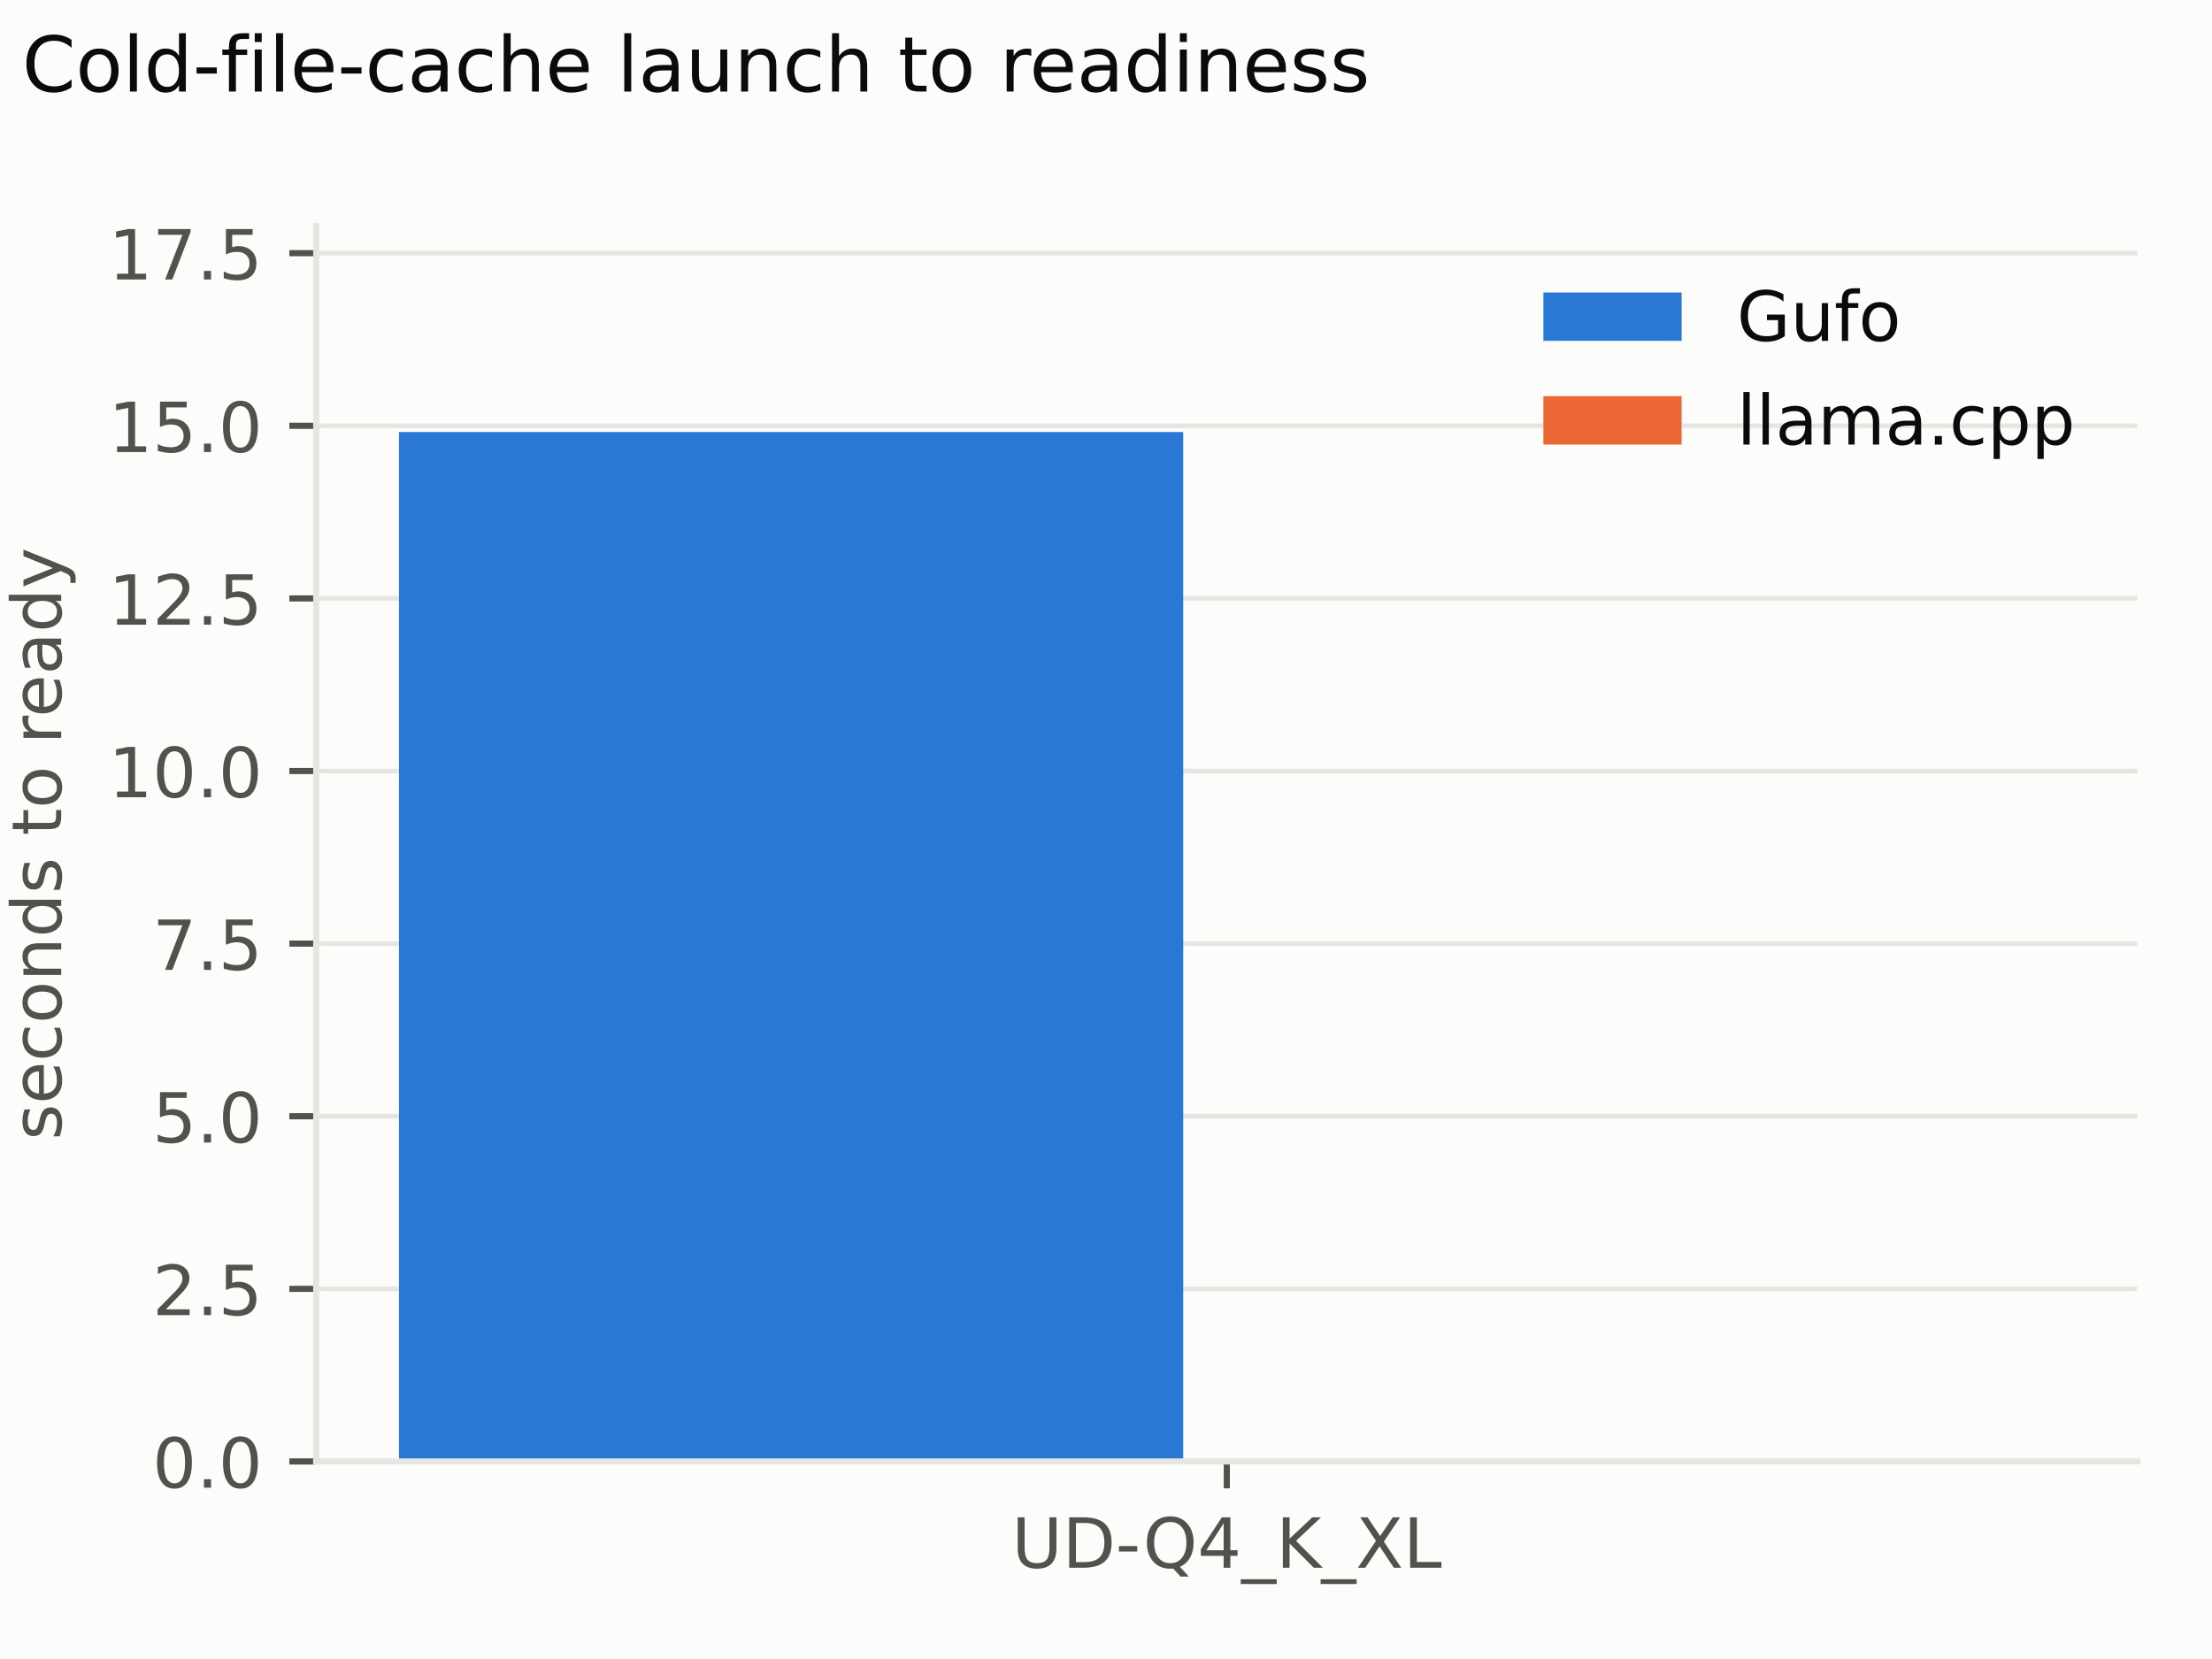
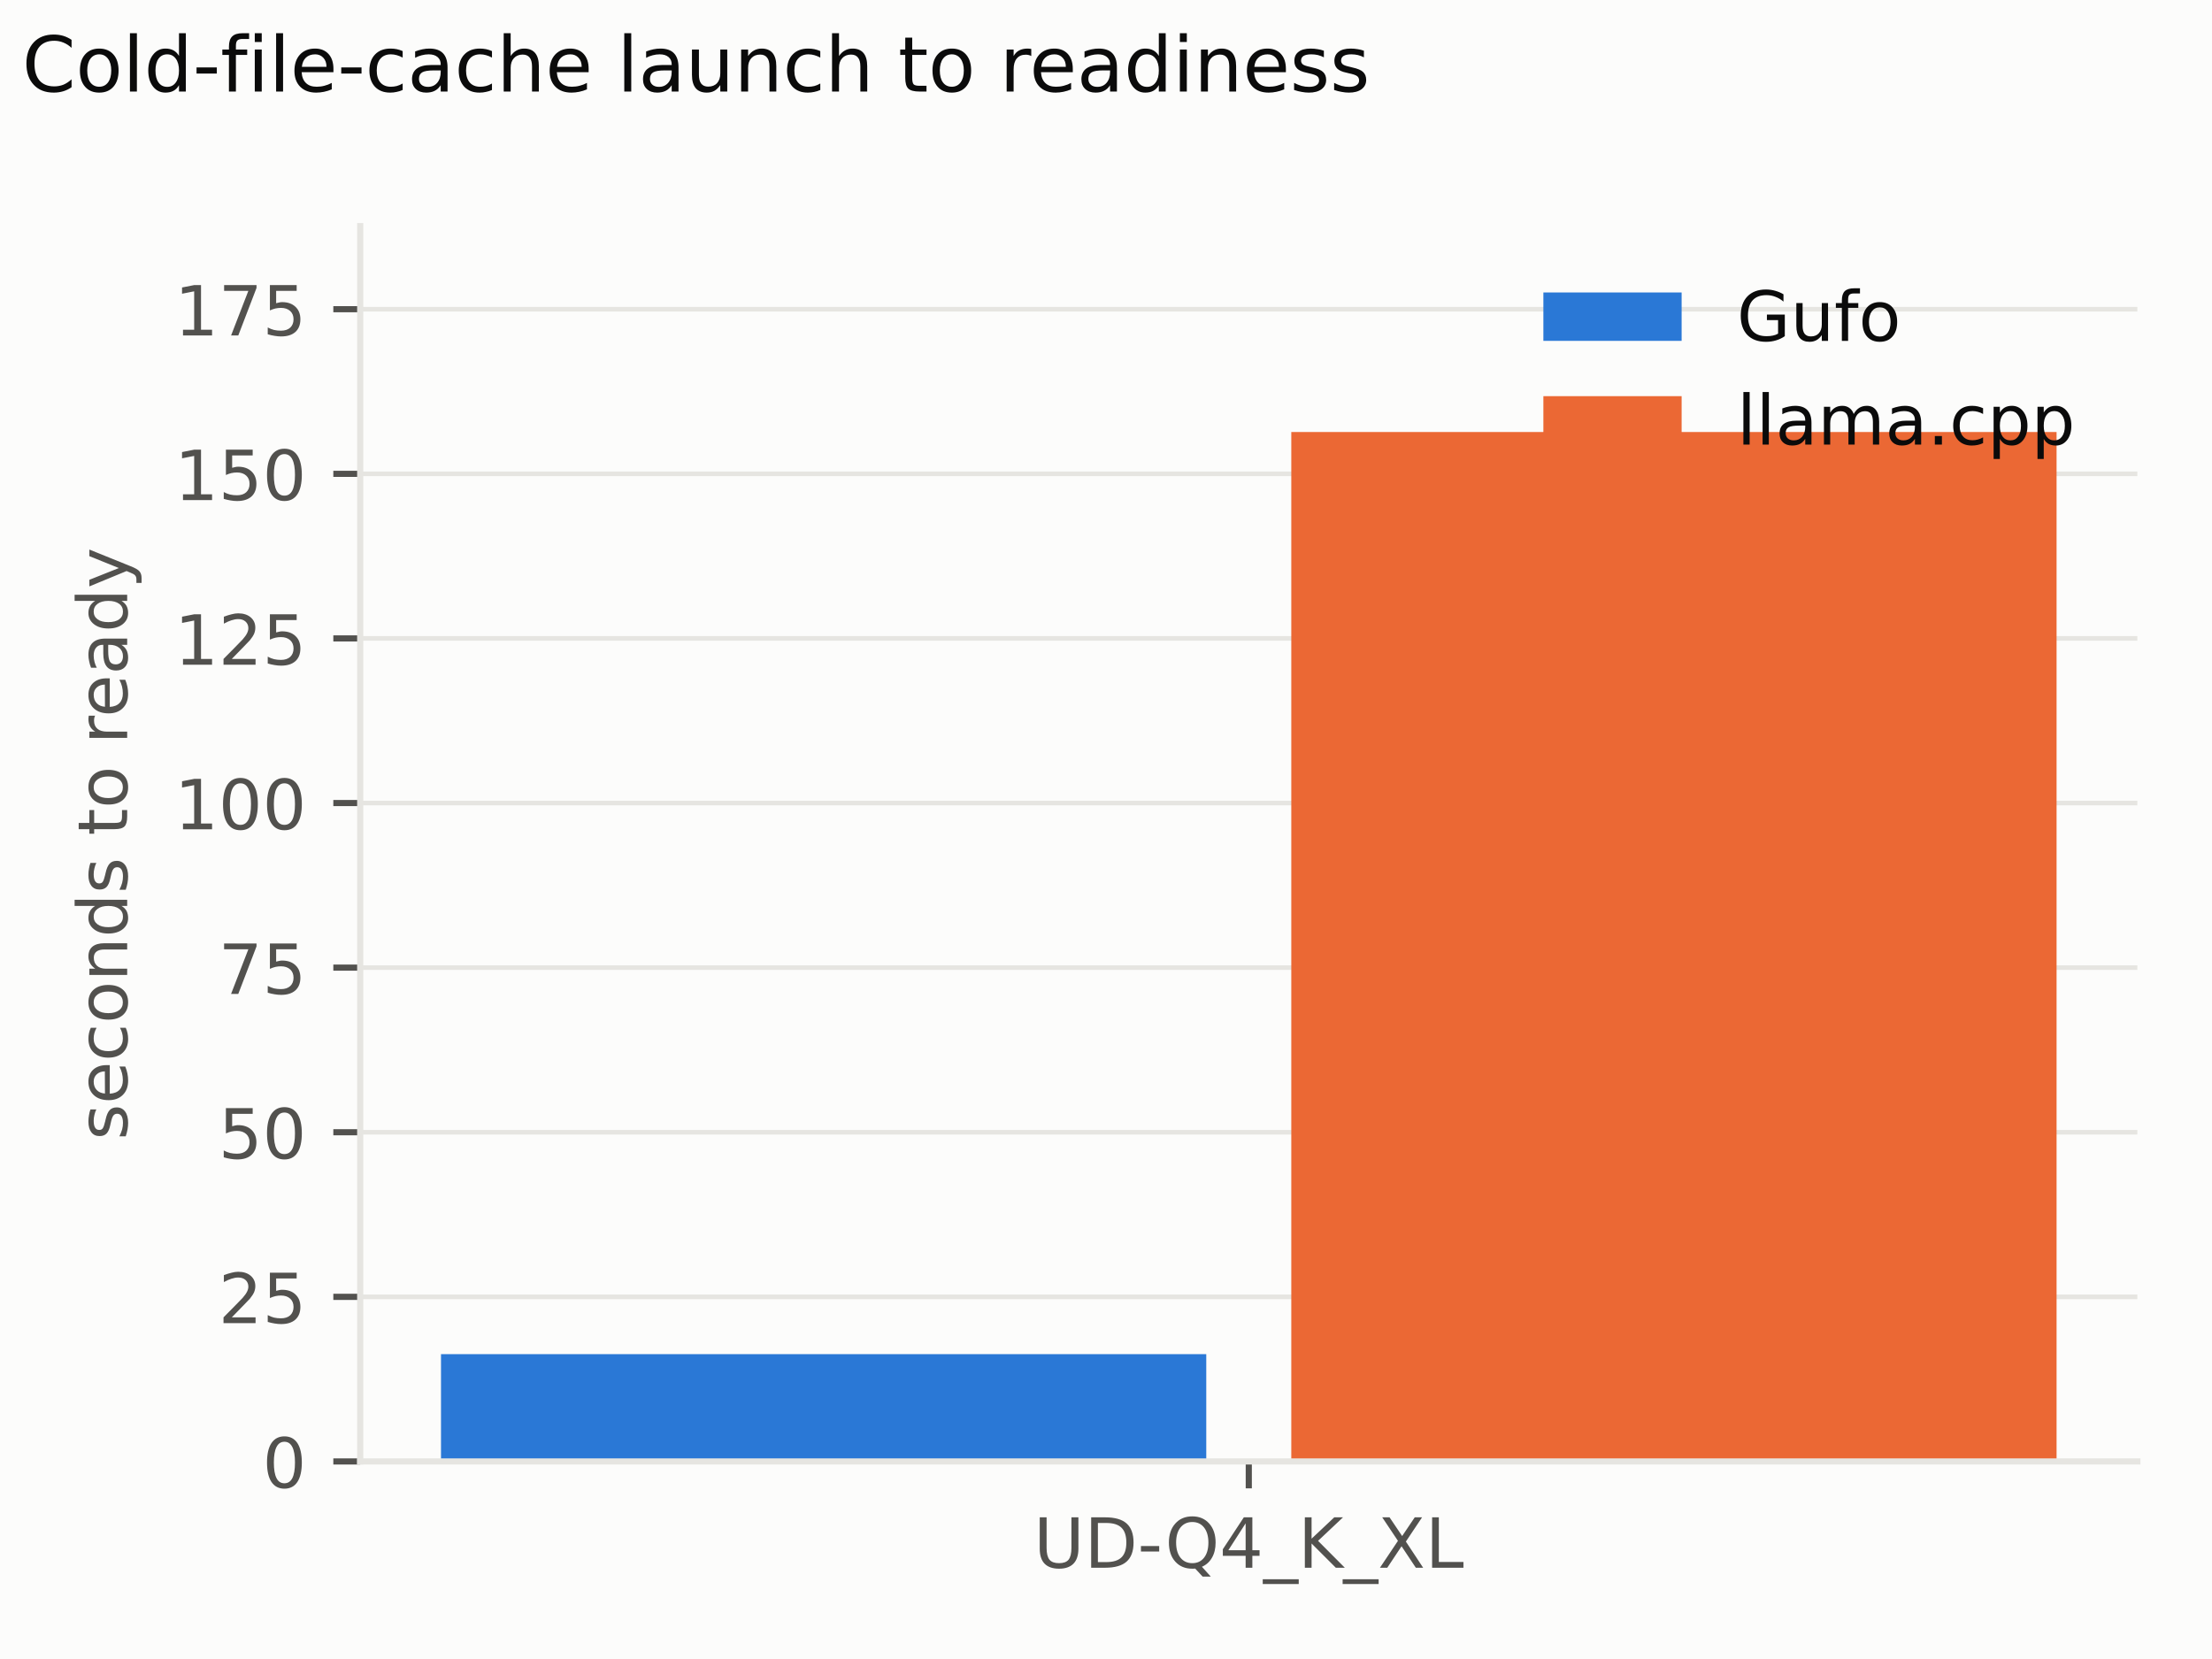
<svg xmlns="http://www.w3.org/2000/svg" xmlns:xlink="http://www.w3.org/1999/xlink" width="288pt" height="216pt" viewBox="0 0 288 216" version="1.1">
  <defs>
    <style type="text/css">*{stroke-linejoin: round; stroke-linecap: butt}</style>
  </defs>
  <g id="figure_1">
    <g id="patch_1">
      <path d="M 0 216  L 288 216  L 288 0  L 0 0  z " style="fill: #fcfcfb" />
    </g>
    <g id="axes_1">
      <g id="patch_2">
-         <path d="M 41.173 190.28  L 278.28 190.28  L 278.28 29.441  L 41.173 29.441  z " style="fill: #fcfcfb" />
+         <path d="M 46.899 190.28  L 278.28 190.28  L 278.28 29.441  L 46.899 29.441  z " style="fill: #fcfcfb" />
      </g>
      <g id="matplotlib.axis_1">
        <g id="xtick_1">
          <g id="line2d_1">
            <defs>
              <path id="m1ebf051f68" d="M 0 0  L 0 3.5  " style="stroke: #52514e; stroke-width: 0.8" />
            </defs>
            <g>
-               <use xlink:href="#m1ebf051f68" x="159.727" y="190.28" style="fill: #52514e; stroke: #52514e; stroke-width: 0.8" />
+               <use xlink:href="#m1ebf051f68" x="162.59" y="190.28" style="fill: #52514e; stroke: #52514e; stroke-width: 0.8" />
            </g>
          </g>
          <g id="text_1">
-             <text style="font-size: 9px; font-family: 'DejaVu Sans', 'Bitstream Vera Sans', 'Computer Modern Sans Serif', 'Lucida Grande', 'Verdana', 'Geneva', 'Lucid', 'Arial', 'Helvetica', 'Avant Garde', sans-serif; text-anchor: middle; fill: #52514e" x="159.727" y="204.118" transform="rotate(-0 159.7266 204.1179)">UD-Q4_K_XL</text>
+             <text style="font-size: 9px; font-family: 'DejaVu Sans', 'Bitstream Vera Sans', 'Computer Modern Sans Serif', 'Lucida Grande', 'Verdana', 'Geneva', 'Lucid', 'Arial', 'Helvetica', 'Avant Garde', sans-serif; text-anchor: middle; fill: #52514e" x="162.59" y="204.118" transform="rotate(-0 162.5897 204.1179)">UD-Q4_K_XL</text>
          </g>
        </g>
      </g>
      <g id="matplotlib.axis_2">
        <g id="ytick_1">
          <g id="line2d_2">
-             <path d="M 41.173 190.28  L 278.28 190.28  " clip-path="url(#p4ab2aaa98e)" style="fill: none; stroke: #e6e5e1; stroke-width: 0.6; stroke-linecap: square" />
+             <path d="M 46.899 190.28  L 278.28 190.28  " clip-path="url(#pfc1a2f0250)" style="fill: none; stroke: #e6e5e1; stroke-width: 0.6; stroke-linecap: square" />
          </g>
          <g id="line2d_3">
            <defs>
              <path id="m680e5b1e24" d="M 0 0  L -3.5 0  " style="stroke: #52514e; stroke-width: 0.8" />
            </defs>
            <g>
-               <use xlink:href="#m680e5b1e24" x="41.173" y="190.28" style="fill: #52514e; stroke: #52514e; stroke-width: 0.8" />
+               <use xlink:href="#m680e5b1e24" x="46.899" y="190.28" style="fill: #52514e; stroke: #52514e; stroke-width: 0.8" />
            </g>
          </g>
          <g id="text_2">
-             <text style="font-size: 9px; font-family: 'DejaVu Sans', 'Bitstream Vera Sans', 'Computer Modern Sans Serif', 'Lucida Grande', 'Verdana', 'Geneva', 'Lucid', 'Arial', 'Helvetica', 'Avant Garde', sans-serif; text-anchor: end; fill: #52514e" x="34.173" y="193.699" transform="rotate(-0 34.1732 193.6989)">0.0</text>
+             <text style="font-size: 9px; font-family: 'DejaVu Sans', 'Bitstream Vera Sans', 'Computer Modern Sans Serif', 'Lucida Grande', 'Verdana', 'Geneva', 'Lucid', 'Arial', 'Helvetica', 'Avant Garde', sans-serif; text-anchor: end; fill: #52514e" x="39.899" y="193.699" transform="rotate(-0 39.89945 193.6989)">0</text>
          </g>
        </g>
        <g id="ytick_2">
          <g id="line2d_4">
-             <path d="M 41.173 167.806  L 278.28 167.806  " clip-path="url(#p4ab2aaa98e)" style="fill: none; stroke: #e6e5e1; stroke-width: 0.6; stroke-linecap: square" />
+             <path d="M 46.899 168.848  L 278.28 168.848  " clip-path="url(#pfc1a2f0250)" style="fill: none; stroke: #e6e5e1; stroke-width: 0.6; stroke-linecap: square" />
          </g>
          <g id="line2d_5">
            <g>
-               <use xlink:href="#m680e5b1e24" x="41.173" y="167.806" style="fill: #52514e; stroke: #52514e; stroke-width: 0.8" />
+               <use xlink:href="#m680e5b1e24" x="46.899" y="168.848" style="fill: #52514e; stroke: #52514e; stroke-width: 0.8" />
            </g>
          </g>
          <g id="text_3">
-             <text style="font-size: 9px; font-family: 'DejaVu Sans', 'Bitstream Vera Sans', 'Computer Modern Sans Serif', 'Lucida Grande', 'Verdana', 'Geneva', 'Lucid', 'Arial', 'Helvetica', 'Avant Garde', sans-serif; text-anchor: end; fill: #52514e" x="34.173" y="171.225" transform="rotate(-0 34.1732 171.2253)">2.5</text>
+             <text style="font-size: 9px; font-family: 'DejaVu Sans', 'Bitstream Vera Sans', 'Computer Modern Sans Serif', 'Lucida Grande', 'Verdana', 'Geneva', 'Lucid', 'Arial', 'Helvetica', 'Avant Garde', sans-serif; text-anchor: end; fill: #52514e" x="39.899" y="172.267" transform="rotate(-0 39.89945 172.2674)">25</text>
          </g>
        </g>
        <g id="ytick_3">
          <g id="line2d_6">
-             <path d="M 41.173 145.333  L 278.28 145.333  " clip-path="url(#p4ab2aaa98e)" style="fill: none; stroke: #e6e5e1; stroke-width: 0.6; stroke-linecap: square" />
+             <path d="M 46.899 147.417  L 278.28 147.417  " clip-path="url(#pfc1a2f0250)" style="fill: none; stroke: #e6e5e1; stroke-width: 0.6; stroke-linecap: square" />
          </g>
          <g id="line2d_7">
            <g>
-               <use xlink:href="#m680e5b1e24" x="41.173" y="145.333" style="fill: #52514e; stroke: #52514e; stroke-width: 0.8" />
+               <use xlink:href="#m680e5b1e24" x="46.899" y="147.417" style="fill: #52514e; stroke: #52514e; stroke-width: 0.8" />
            </g>
          </g>
          <g id="text_4">
-             <text style="font-size: 9px; font-family: 'DejaVu Sans', 'Bitstream Vera Sans', 'Computer Modern Sans Serif', 'Lucida Grande', 'Verdana', 'Geneva', 'Lucid', 'Arial', 'Helvetica', 'Avant Garde', sans-serif; text-anchor: end; fill: #52514e" x="34.173" y="148.752" transform="rotate(-0 34.1732 148.7517)">5.0</text>
+             <text style="font-size: 9px; font-family: 'DejaVu Sans', 'Bitstream Vera Sans', 'Computer Modern Sans Serif', 'Lucida Grande', 'Verdana', 'Geneva', 'Lucid', 'Arial', 'Helvetica', 'Avant Garde', sans-serif; text-anchor: end; fill: #52514e" x="39.899" y="150.836" transform="rotate(-0 39.89945 150.8359)">50</text>
          </g>
        </g>
        <g id="ytick_4">
          <g id="line2d_8">
-             <path d="M 41.173 122.859  L 278.28 122.859  " clip-path="url(#p4ab2aaa98e)" style="fill: none; stroke: #e6e5e1; stroke-width: 0.6; stroke-linecap: square" />
+             <path d="M 46.899 125.985  L 278.28 125.985  " clip-path="url(#pfc1a2f0250)" style="fill: none; stroke: #e6e5e1; stroke-width: 0.6; stroke-linecap: square" />
          </g>
          <g id="line2d_9">
            <g>
-               <use xlink:href="#m680e5b1e24" x="41.173" y="122.859" style="fill: #52514e; stroke: #52514e; stroke-width: 0.8" />
+               <use xlink:href="#m680e5b1e24" x="46.899" y="125.985" style="fill: #52514e; stroke: #52514e; stroke-width: 0.8" />
            </g>
          </g>
          <g id="text_5">
-             <text style="font-size: 9px; font-family: 'DejaVu Sans', 'Bitstream Vera Sans', 'Computer Modern Sans Serif', 'Lucida Grande', 'Verdana', 'Geneva', 'Lucid', 'Arial', 'Helvetica', 'Avant Garde', sans-serif; text-anchor: end; fill: #52514e" x="34.173" y="126.278" transform="rotate(-0 34.1732 126.2781)">7.5</text>
+             <text style="font-size: 9px; font-family: 'DejaVu Sans', 'Bitstream Vera Sans', 'Computer Modern Sans Serif', 'Lucida Grande', 'Verdana', 'Geneva', 'Lucid', 'Arial', 'Helvetica', 'Avant Garde', sans-serif; text-anchor: end; fill: #52514e" x="39.899" y="129.404" transform="rotate(-0 39.89945 129.4044)">75</text>
          </g>
        </g>
        <g id="ytick_5">
          <g id="line2d_10">
-             <path d="M 41.173 100.386  L 278.28 100.386  " clip-path="url(#p4ab2aaa98e)" style="fill: none; stroke: #e6e5e1; stroke-width: 0.6; stroke-linecap: square" />
+             <path d="M 46.899 104.554  L 278.28 104.554  " clip-path="url(#pfc1a2f0250)" style="fill: none; stroke: #e6e5e1; stroke-width: 0.6; stroke-linecap: square" />
          </g>
          <g id="line2d_11">
            <g>
-               <use xlink:href="#m680e5b1e24" x="41.173" y="100.386" style="fill: #52514e; stroke: #52514e; stroke-width: 0.8" />
+               <use xlink:href="#m680e5b1e24" x="46.899" y="104.554" style="fill: #52514e; stroke: #52514e; stroke-width: 0.8" />
            </g>
          </g>
          <g id="text_6">
-             <text style="font-size: 9px; font-family: 'DejaVu Sans', 'Bitstream Vera Sans', 'Computer Modern Sans Serif', 'Lucida Grande', 'Verdana', 'Geneva', 'Lucid', 'Arial', 'Helvetica', 'Avant Garde', sans-serif; text-anchor: end; fill: #52514e" x="34.173" y="103.804" transform="rotate(-0 34.1732 103.8045)">10.0</text>
+             <text style="font-size: 9px; font-family: 'DejaVu Sans', 'Bitstream Vera Sans', 'Computer Modern Sans Serif', 'Lucida Grande', 'Verdana', 'Geneva', 'Lucid', 'Arial', 'Helvetica', 'Avant Garde', sans-serif; text-anchor: end; fill: #52514e" x="39.899" y="107.973" transform="rotate(-0 39.89945 107.9729)">100</text>
          </g>
        </g>
        <g id="ytick_6">
          <g id="line2d_12">
-             <path d="M 41.173 77.912  L 278.28 77.912  " clip-path="url(#p4ab2aaa98e)" style="fill: none; stroke: #e6e5e1; stroke-width: 0.6; stroke-linecap: square" />
+             <path d="M 46.899 83.122  L 278.28 83.122  " clip-path="url(#pfc1a2f0250)" style="fill: none; stroke: #e6e5e1; stroke-width: 0.6; stroke-linecap: square" />
          </g>
          <g id="line2d_13">
            <g>
-               <use xlink:href="#m680e5b1e24" x="41.173" y="77.912" style="fill: #52514e; stroke: #52514e; stroke-width: 0.8" />
+               <use xlink:href="#m680e5b1e24" x="46.899" y="83.122" style="fill: #52514e; stroke: #52514e; stroke-width: 0.8" />
            </g>
          </g>
          <g id="text_7">
-             <text style="font-size: 9px; font-family: 'DejaVu Sans', 'Bitstream Vera Sans', 'Computer Modern Sans Serif', 'Lucida Grande', 'Verdana', 'Geneva', 'Lucid', 'Arial', 'Helvetica', 'Avant Garde', sans-serif; text-anchor: end; fill: #52514e" x="34.173" y="81.331" transform="rotate(-0 34.1732 81.33083)">12.5</text>
+             <text style="font-size: 9px; font-family: 'DejaVu Sans', 'Bitstream Vera Sans', 'Computer Modern Sans Serif', 'Lucida Grande', 'Verdana', 'Geneva', 'Lucid', 'Arial', 'Helvetica', 'Avant Garde', sans-serif; text-anchor: end; fill: #52514e" x="39.899" y="86.541" transform="rotate(-0 39.89945 86.54138)">125</text>
          </g>
        </g>
        <g id="ytick_7">
          <g id="line2d_14">
-             <path d="M 41.173 55.438  L 278.28 55.438  " clip-path="url(#p4ab2aaa98e)" style="fill: none; stroke: #e6e5e1; stroke-width: 0.6; stroke-linecap: square" />
+             <path d="M 46.899 61.691  L 278.28 61.691  " clip-path="url(#pfc1a2f0250)" style="fill: none; stroke: #e6e5e1; stroke-width: 0.6; stroke-linecap: square" />
          </g>
          <g id="line2d_15">
            <g>
-               <use xlink:href="#m680e5b1e24" x="41.173" y="55.438" style="fill: #52514e; stroke: #52514e; stroke-width: 0.8" />
+               <use xlink:href="#m680e5b1e24" x="46.899" y="61.691" style="fill: #52514e; stroke: #52514e; stroke-width: 0.8" />
            </g>
          </g>
          <g id="text_8">
-             <text style="font-size: 9px; font-family: 'DejaVu Sans', 'Bitstream Vera Sans', 'Computer Modern Sans Serif', 'Lucida Grande', 'Verdana', 'Geneva', 'Lucid', 'Arial', 'Helvetica', 'Avant Garde', sans-serif; text-anchor: end; fill: #52514e" x="34.173" y="58.857" transform="rotate(-0 34.1732 58.85721)">15.0</text>
+             <text style="font-size: 9px; font-family: 'DejaVu Sans', 'Bitstream Vera Sans', 'Computer Modern Sans Serif', 'Lucida Grande', 'Verdana', 'Geneva', 'Lucid', 'Arial', 'Helvetica', 'Avant Garde', sans-serif; text-anchor: end; fill: #52514e" x="39.899" y="65.11" transform="rotate(-0 39.89945 65.10987)">150</text>
          </g>
        </g>
        <g id="ytick_8">
          <g id="line2d_16">
-             <path d="M 41.173 32.965  L 278.28 32.965  " clip-path="url(#p4ab2aaa98e)" style="fill: none; stroke: #e6e5e1; stroke-width: 0.6; stroke-linecap: square" />
+             <path d="M 46.899 40.259  L 278.28 40.259  " clip-path="url(#pfc1a2f0250)" style="fill: none; stroke: #e6e5e1; stroke-width: 0.6; stroke-linecap: square" />
          </g>
          <g id="line2d_17">
            <g>
-               <use xlink:href="#m680e5b1e24" x="41.173" y="32.965" style="fill: #52514e; stroke: #52514e; stroke-width: 0.8" />
+               <use xlink:href="#m680e5b1e24" x="46.899" y="40.259" style="fill: #52514e; stroke: #52514e; stroke-width: 0.8" />
            </g>
          </g>
          <g id="text_9">
-             <text style="font-size: 9px; font-family: 'DejaVu Sans', 'Bitstream Vera Sans', 'Computer Modern Sans Serif', 'Lucida Grande', 'Verdana', 'Geneva', 'Lucid', 'Arial', 'Helvetica', 'Avant Garde', sans-serif; text-anchor: end; fill: #52514e" x="34.173" y="36.384" transform="rotate(-0 34.1732 36.38359)">17.5</text>
+             <text style="font-size: 9px; font-family: 'DejaVu Sans', 'Bitstream Vera Sans', 'Computer Modern Sans Serif', 'Lucida Grande', 'Verdana', 'Geneva', 'Lucid', 'Arial', 'Helvetica', 'Avant Garde', sans-serif; text-anchor: end; fill: #52514e" x="39.899" y="43.678" transform="rotate(-0 39.89945 43.67835)">175</text>
          </g>
        </g>
        <g id="text_10">
-           <text style="font-size: 9px; font-family: 'DejaVu Sans', 'Bitstream Vera Sans', 'Computer Modern Sans Serif', 'Lucida Grande', 'Verdana', 'Geneva', 'Lucid', 'Arial', 'Helvetica', 'Avant Garde', sans-serif; text-anchor: middle; fill: #52514e" x="7.972" y="109.86" transform="rotate(-90 7.972031 109.8604)">seconds to ready</text>
+           <text style="font-size: 9px; font-family: 'DejaVu Sans', 'Bitstream Vera Sans', 'Computer Modern Sans Serif', 'Lucida Grande', 'Verdana', 'Geneva', 'Lucid', 'Arial', 'Helvetica', 'Avant Garde', sans-serif; text-anchor: middle; fill: #52514e" x="16.559" y="109.86" transform="rotate(-90 16.55859 109.8604)">seconds to ready</text>
        </g>
      </g>
      <g id="patch_3">
-         <path d="M 51.951 190.28  L 154.054 190.28  L 154.054 56.247  L 51.951 56.247  z " clip-path="url(#p4ab2aaa98e)" style="fill: #2a78d6" />
+         <path d="M 57.417 190.28  L 157.054 190.28  L 157.054 176.307  L 57.417 176.307  z " clip-path="url(#pfc1a2f0250)" style="fill: #2a78d6" />
      </g>
      <g id="patch_4">
-         <path d="M 165.399 190.28  L 267.502 190.28  L 267.502 190.28  L 165.399 190.28  z " clip-path="url(#p4ab2aaa98e)" style="fill: #eb6834" />
+         <path d="M 168.125 190.28  L 267.763 190.28  L 267.763 56.247  L 168.125 56.247  z " clip-path="url(#pfc1a2f0250)" style="fill: #eb6834" />
      </g>
      <g id="patch_5">
-         <path d="M 41.173 190.28  L 41.173 29.441  " style="fill: none; stroke: #e6e5e1; stroke-width: 0.8; stroke-linejoin: miter; stroke-linecap: square" />
+         <path d="M 46.899 190.28  L 46.899 29.441  " style="fill: none; stroke: #e6e5e1; stroke-width: 0.8; stroke-linejoin: miter; stroke-linecap: square" />
      </g>
      <g id="patch_6">
-         <path d="M 41.173 190.28  L 278.28 190.28  " style="fill: none; stroke: #e6e5e1; stroke-width: 0.8; stroke-linejoin: miter; stroke-linecap: square" />
+         <path d="M 46.899 190.28  L 278.28 190.28  " style="fill: none; stroke: #e6e5e1; stroke-width: 0.8; stroke-linejoin: miter; stroke-linecap: square" />
      </g>
      <g id="legend_1">
        <g id="patch_7">
          <path d="M 200.946 44.379  L 218.946 44.379  L 218.946 38.079  L 200.946 38.079  z " style="fill: #2a78d6" />
        </g>
        <g id="text_11">
          <text style="font-size: 9px; font-family: 'DejaVu Sans', 'Bitstream Vera Sans', 'Computer Modern Sans Serif', 'Lucida Grande', 'Verdana', 'Geneva', 'Lucid', 'Arial', 'Helvetica', 'Avant Garde', sans-serif; text-anchor: start; fill: #0b0b0b" x="226.146" y="44.379" transform="rotate(-0 226.1461 44.37938)">Gufo</text>
        </g>
        <g id="patch_8">
          <path d="M 200.946 57.88  L 218.946 57.88  L 218.946 51.58  L 200.946 51.58  z " style="fill: #eb6834" />
        </g>
        <g id="text_12">
          <text style="font-size: 9px; font-family: 'DejaVu Sans', 'Bitstream Vera Sans', 'Computer Modern Sans Serif', 'Lucida Grande', 'Verdana', 'Geneva', 'Lucid', 'Arial', 'Helvetica', 'Avant Garde', sans-serif; text-anchor: start; fill: #0b0b0b" x="226.146" y="57.88" transform="rotate(-0 226.1461 57.88008)">llama.cpp</text>
        </g>
      </g>
    </g>
    <g id="text_13">
      <text style="font-size: 10px; font-family: 'DejaVu Sans', 'Bitstream Vera Sans', 'Computer Modern Sans Serif', 'Lucida Grande', 'Verdana', 'Geneva', 'Lucid', 'Arial', 'Helvetica', 'Avant Garde', sans-serif; text-anchor: start; fill: #0b0b0b" x="2.88" y="11.918" transform="rotate(-0 2.88 11.91844)">Cold-file-cache launch to readiness</text>
    </g>
  </g>
  <defs>
-     <clipPath id="p4ab2aaa98e">
-       <rect x="41.173" y="29.441" width="237.107" height="160.839" />
+     <clipPath id="pfc1a2f0250">
+       <rect x="46.899" y="29.441" width="231.381" height="160.839" />
    </clipPath>
  </defs>
</svg>
